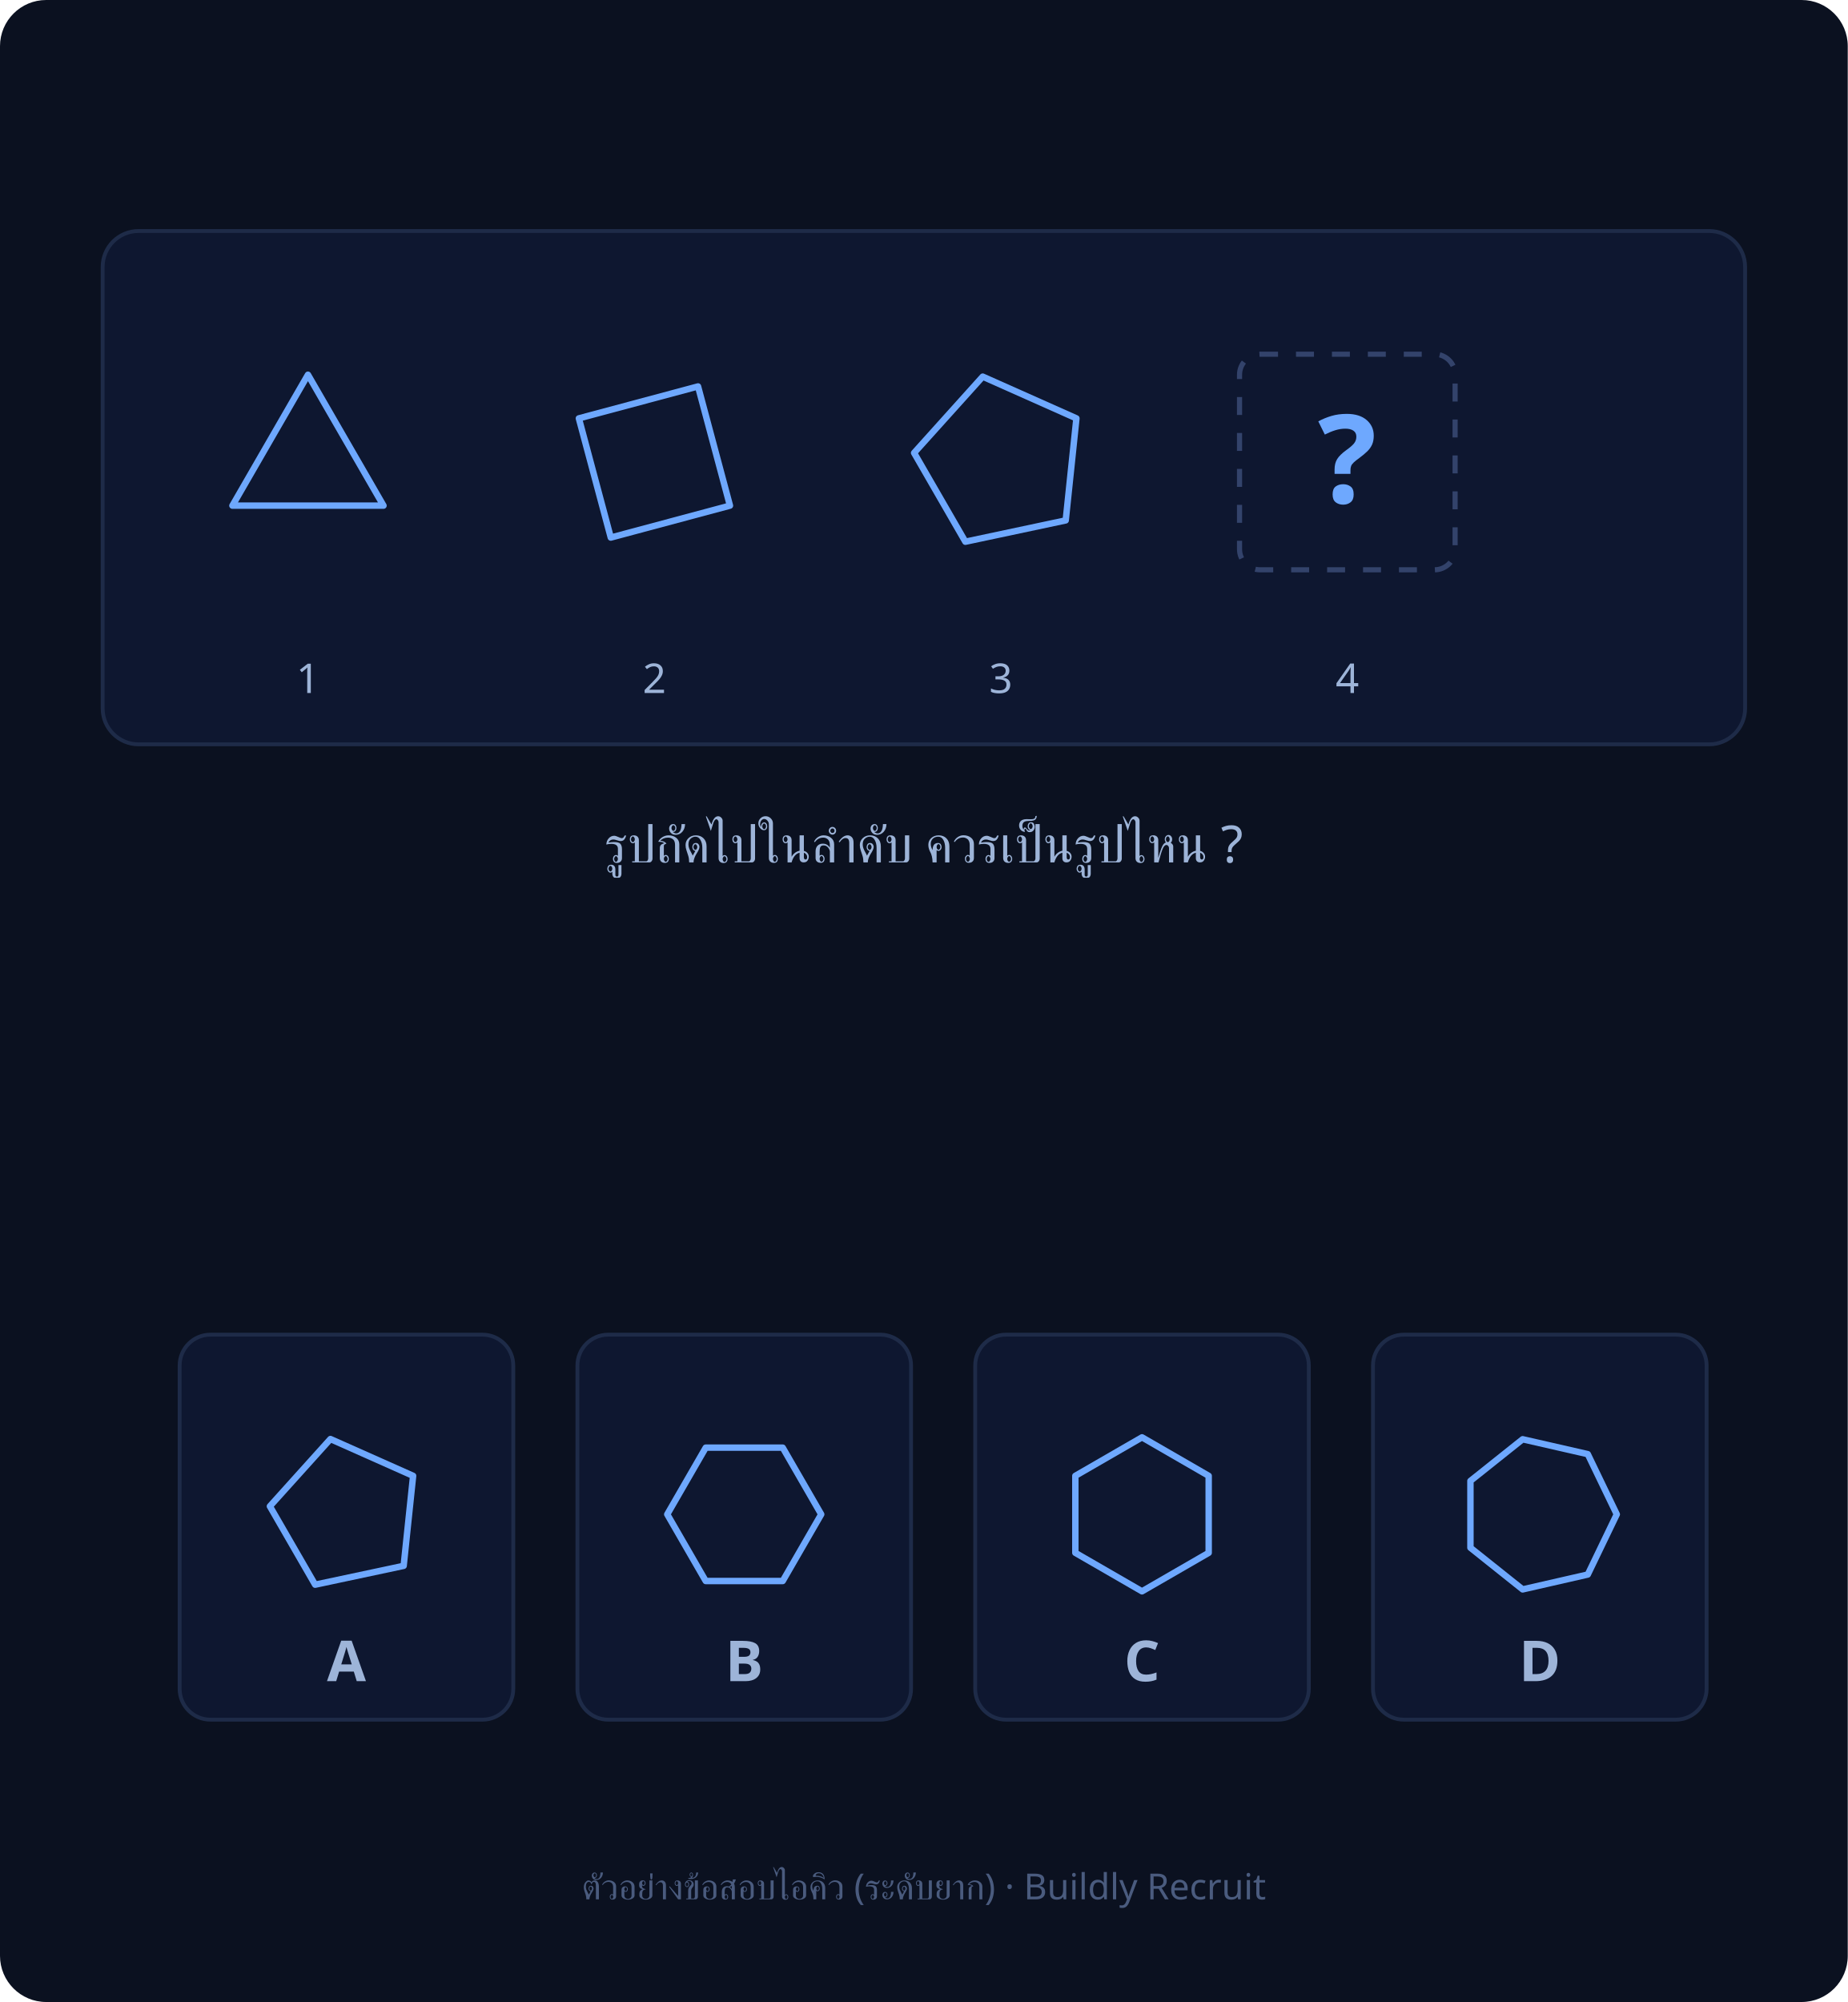
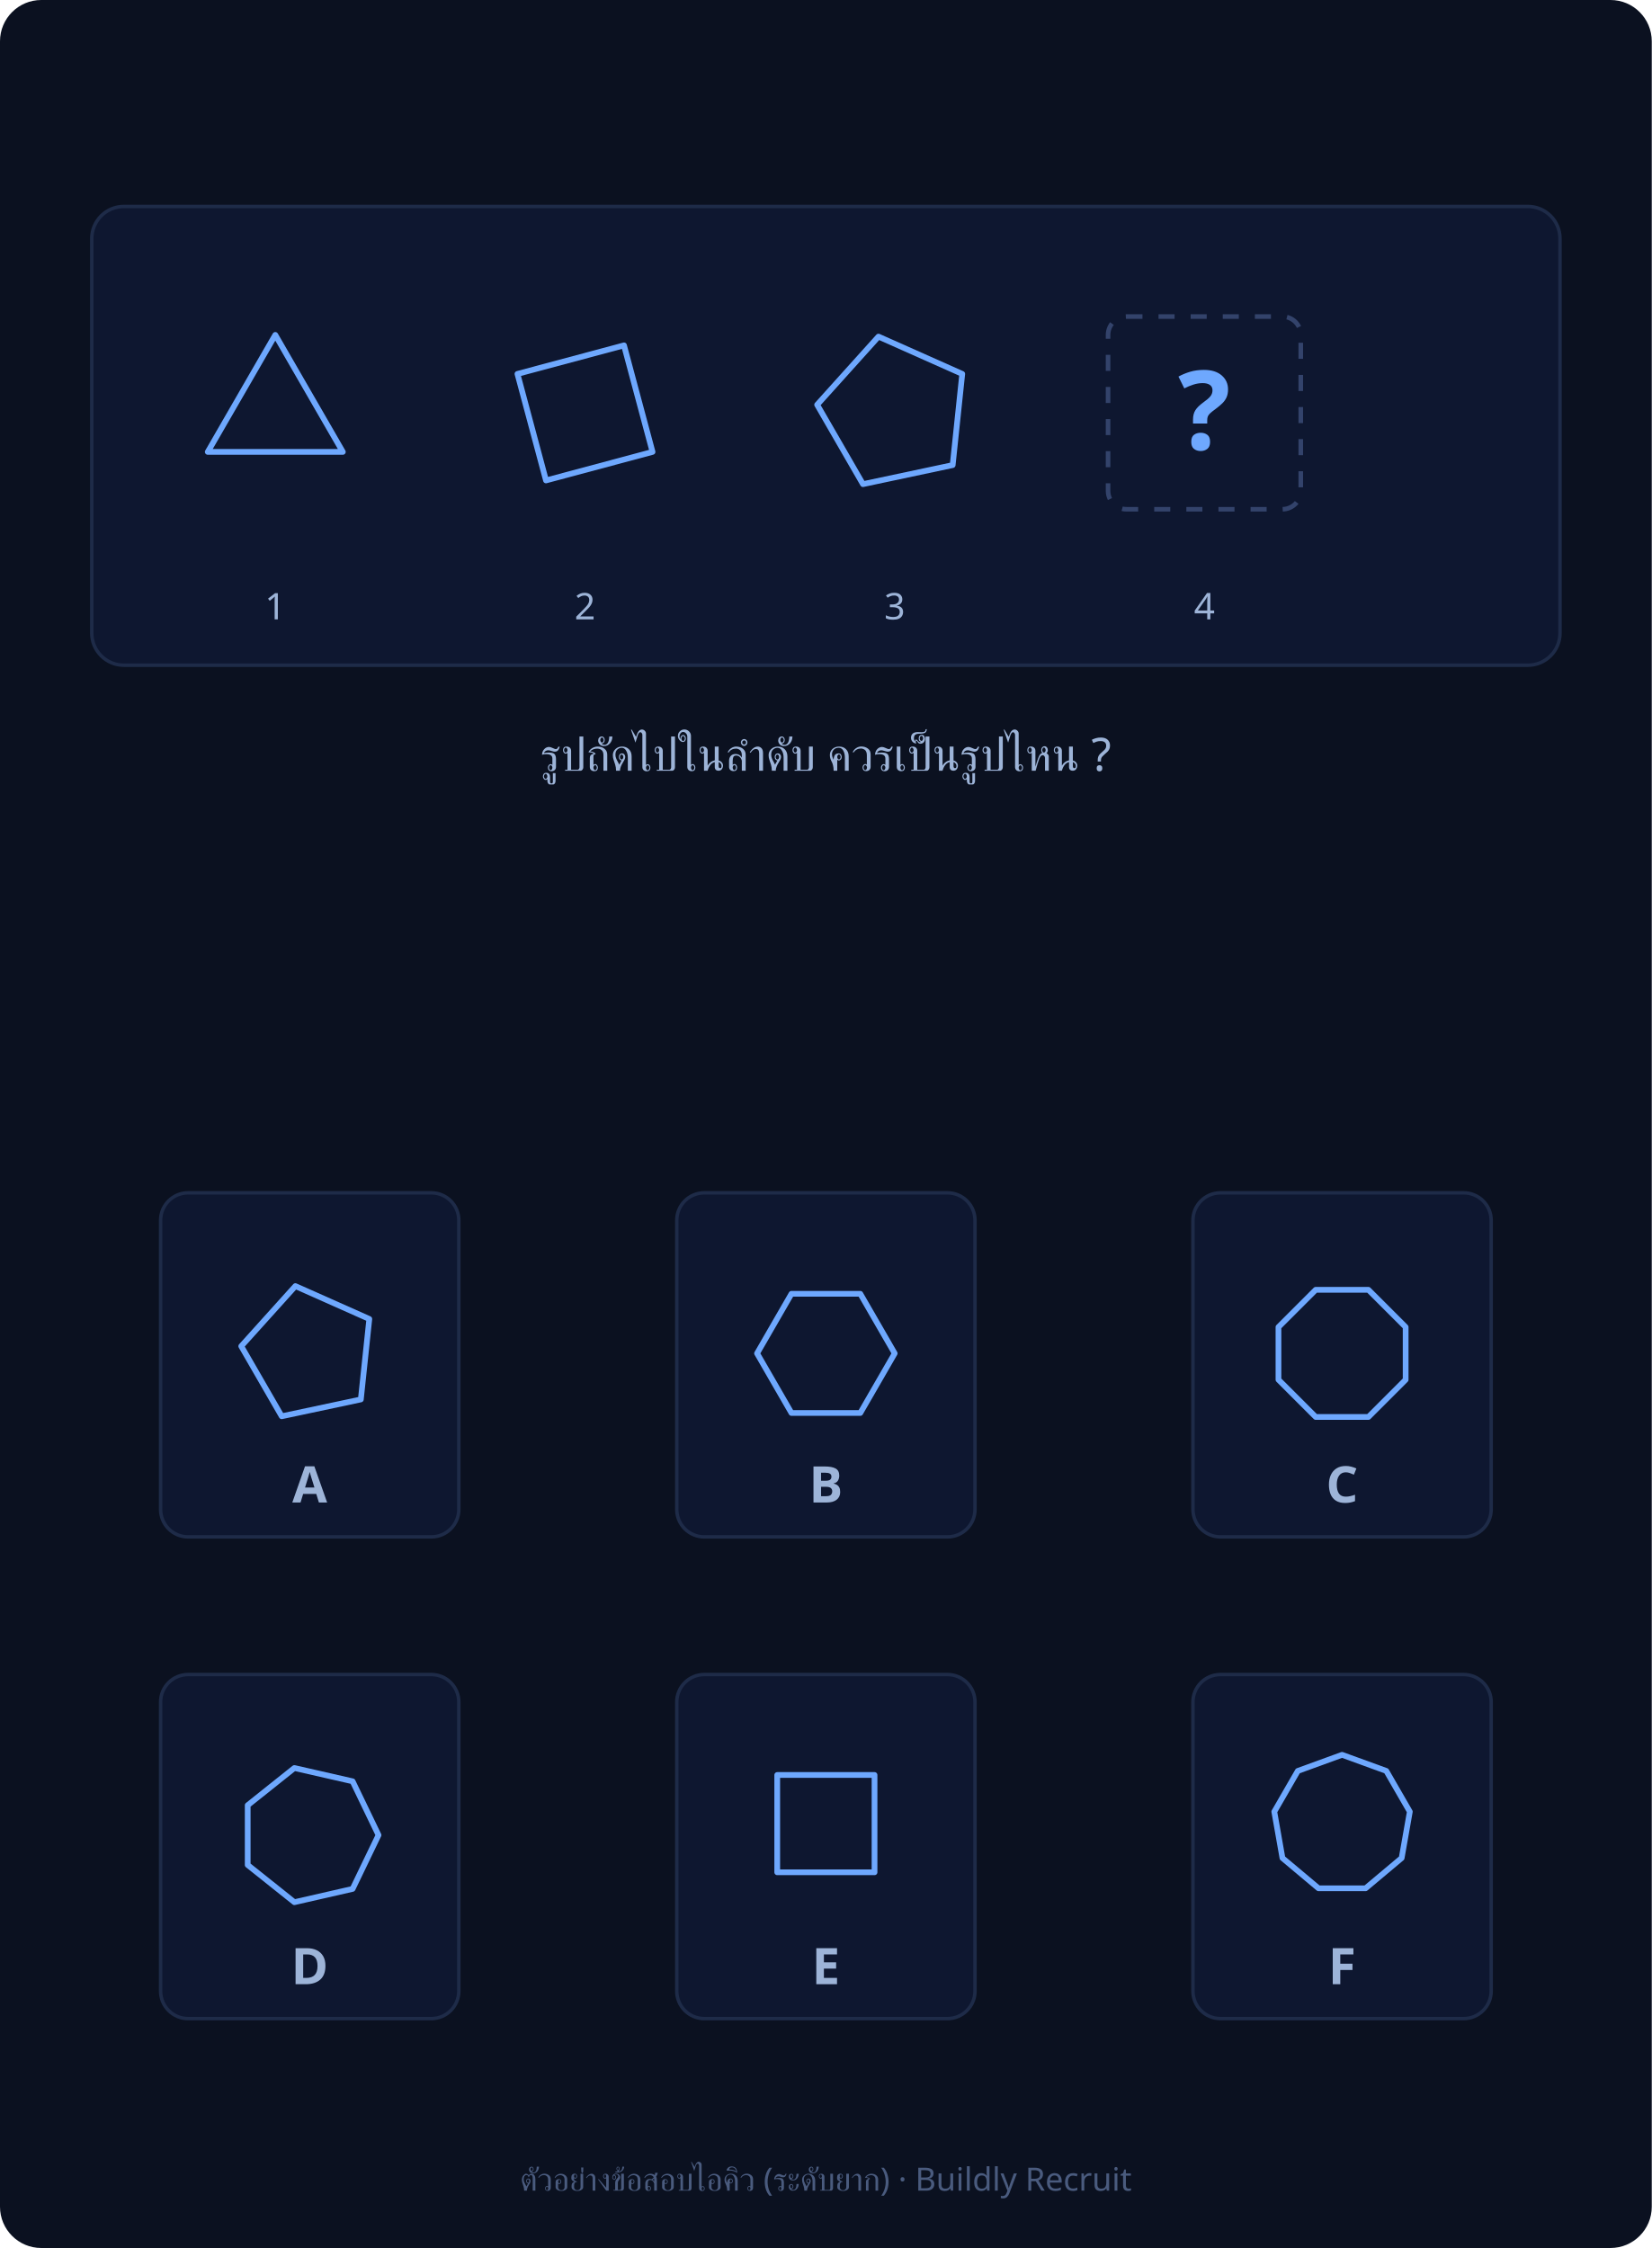
- <svg xmlns="http://www.w3.org/2000/svg" viewBox="0 0 720 780" font-family="system-ui, sans-serif">
-   <rect x="0" y="0" width="720" height="780" rx="18" fill="#0b1120" />
+ <svg xmlns="http://www.w3.org/2000/svg" viewBox="0 0 720 980" font-family="system-ui, sans-serif">
+   <rect x="0" y="0" width="720" height="980" rx="18" fill="#0b1120" />
  <rect x="40" y="90" width="640" height="200" rx="14" fill="#0e1730" stroke="#1e2b48" stroke-width="1.5" />
  <polygon points="0.00,-34.00 29.44,17.00 -29.44,17.00" transform="translate(120,180)" fill="none" stroke="#6ea8fe" stroke-width="2.5" stroke-linejoin="round" />
  <text x="120" y="270" text-anchor="middle" font-size="16" fill="#9db4d8">1</text>
  <polygon points="17.00,-29.44 29.44,17.00 -17.00,29.44 -29.44,-17.00" transform="translate(255,180)" fill="none" stroke="#6ea8fe" stroke-width="2.5" stroke-linejoin="round" />
  <text x="255" y="270" text-anchor="middle" font-size="16" fill="#9db4d8">2</text>
  <polygon points="29.44,-17.00 25.27,22.75 -13.83,31.06 -33.81,-3.55 -7.07,-33.26" transform="translate(390,180)" fill="none" stroke="#6ea8fe" stroke-width="2.5" stroke-linejoin="round" />
  <text x="390" y="270" text-anchor="middle" font-size="16" fill="#9db4d8">3</text>
  <rect x="483" y="138" width="84" height="84" rx="8" fill="none" stroke="#33436b" stroke-width="2" stroke-dasharray="7 7" />
  <text x="525" y="196" text-anchor="middle" font-size="48" font-weight="700" fill="#6ea8fe">?</text>
  <text x="525" y="270" text-anchor="middle" font-size="16" fill="#9db4d8">4</text>
  <text x="360" y="336" text-anchor="middle" font-size="20" fill="#9db4d8">รูปถัดไปในลำดับ ควรเป็นรูปไหน ?</text>
  <g>
-     <rect x="70" y="520" width="130" height="150" rx="12" fill="#0e1730" stroke="#1e2b48" stroke-width="1.5" />
-     <polygon points="25.98,-15.00 22.29,20.07 -12.20,27.41 -29.84,-3.14 -6.24,-29.34" transform="translate(135,590)" fill="none" stroke="#6ea8fe" stroke-width="2.5" stroke-linejoin="round" />
-     <text x="135" y="655" text-anchor="middle" font-size="22" font-weight="700" fill="#9db4d8">A</text>
-     <rect x="225" y="520" width="130" height="150" rx="12" fill="#0e1730" stroke="#1e2b48" stroke-width="1.5" />
-     <polygon points="30.00,0.00 15.00,25.98 -15.00,25.98 -30.00,0.00 -15.00,-25.98 15.00,-25.98" transform="translate(290,590)" fill="none" stroke="#6ea8fe" stroke-width="2.5" stroke-linejoin="round" />
-     <text x="290" y="655" text-anchor="middle" font-size="22" font-weight="700" fill="#9db4d8">B</text>
-     <rect x="380" y="520" width="130" height="150" rx="12" fill="#0e1730" stroke="#1e2b48" stroke-width="1.5" />
-     <polygon points="0.00,-30.00 25.98,-15.00 25.98,15.00 0.00,30.00 -25.98,15.00 -25.98,-15.00" transform="translate(445,590)" fill="none" stroke="#6ea8fe" stroke-width="2.5" stroke-linejoin="round" />
-     <text x="445" y="655" text-anchor="middle" font-size="22" font-weight="700" fill="#9db4d8">C</text>
-     <rect x="535" y="520" width="130" height="150" rx="12" fill="#0e1730" stroke="#1e2b48" stroke-width="1.5" />
-     <polygon points="30.00,0.00 18.70,23.45 -6.68,29.25 -27.03,13.02 -27.03,-13.02 -6.68,-29.25 18.70,-23.45" transform="translate(600,590)" fill="none" stroke="#6ea8fe" stroke-width="2.5" stroke-linejoin="round" />
-     <text x="600" y="655" text-anchor="middle" font-size="22" font-weight="700" fill="#9db4d8">D</text>
+     <g transform="translate(0,0)">
+       <rect x="70" y="520" width="130" height="150" rx="12" fill="#0e1730" stroke="#1e2b48" stroke-width="1.5" />
+       <polygon points="25.98,-15.00 22.29,20.07 -12.20,27.41 -29.84,-3.14 -6.24,-29.34" transform="translate(135,590)" fill="none" stroke="#6ea8fe" stroke-width="2.5" stroke-linejoin="round" />
+       <text x="135" y="655" text-anchor="middle" font-size="22" font-weight="700" fill="#9db4d8">A</text>
+     </g>
+     <g transform="translate(70,0)">
+       <rect x="225" y="520" width="130" height="150" rx="12" fill="#0e1730" stroke="#1e2b48" stroke-width="1.5" />
+       <polygon points="30.00,0.00 15.00,25.98 -15.00,25.98 -30.00,0.00 -15.00,-25.98 15.00,-25.98" transform="translate(290,590)" fill="none" stroke="#6ea8fe" stroke-width="2.5" stroke-linejoin="round" />
+       <text x="290" y="655" text-anchor="middle" font-size="22" font-weight="700" fill="#9db4d8">B</text>
+     </g>
+     <g transform="translate(140,0)">
+       <rect x="380" y="520" width="130" height="150" rx="12" fill="#0e1730" stroke="#1e2b48" stroke-width="1.5" />
+       <polygon points="27.72,11.48 11.48,27.72 -11.48,27.72 -27.72,11.48 -27.72,-11.48 -11.48,-27.72 11.48,-27.72 27.72,-11.48" transform="translate(445,590)" fill="none" stroke="#6ea8fe" stroke-width="2.5" stroke-linejoin="round" />
+       <text x="445" y="655" text-anchor="middle" font-size="22" font-weight="700" fill="#9db4d8">C</text>
+     </g>
+     <g transform="translate(-465,210)">
+       <rect x="535" y="520" width="130" height="150" rx="12" fill="#0e1730" stroke="#1e2b48" stroke-width="1.5" />
+       <polygon points="30.00,0.00 18.70,23.45 -6.68,29.25 -27.03,13.02 -27.03,-13.02 -6.68,-29.25 18.70,-23.45" transform="translate(600,590)" fill="none" stroke="#6ea8fe" stroke-width="2.5" stroke-linejoin="round" />
+       <text x="600" y="655" text-anchor="middle" font-size="22" font-weight="700" fill="#9db4d8">D</text>
+     </g>
+     <rect x="295" y="730" width="130" height="150" rx="12" fill="#0e1730" stroke="#1e2b48" stroke-width="1.5" />
+     <polygon points="21.21,21.21 -21.21,21.21 -21.21,-21.21 21.21,-21.21" transform="translate(360,795)" fill="none" stroke="#6ea8fe" stroke-width="2.5" stroke-linejoin="round" />
+     <text x="360" y="865" text-anchor="middle" font-size="22" font-weight="700" fill="#9db4d8">E</text>
+     <rect x="520" y="730" width="130" height="150" rx="12" fill="#0e1730" stroke="#1e2b48" stroke-width="1.5" />
+     <polygon points="0,-30 19.28,-22.98 29.54,-5.21 25.98,15 10.26,28.19 -10.26,28.19 -25.98,15 -29.54,-5.21 -19.28,-22.98" transform="translate(585,795)" fill="none" stroke="#6ea8fe" stroke-width="2.5" stroke-linejoin="round" />
+     <text x="585" y="865" text-anchor="middle" font-size="22" font-weight="700" fill="#9db4d8">F</text>
  </g>
-   <text x="360" y="740" text-anchor="middle" font-size="14" fill="#4a5b7e">ตัวอย่างข้อสอบไอคิว (ระดับยาก) · Buildly Recruit</text>
+   <text x="360" y="955" text-anchor="middle" font-size="14" fill="#4a5b7e">ตัวอย่างข้อสอบไอคิว (ระดับยาก) · Buildly Recruit</text>
</svg>
